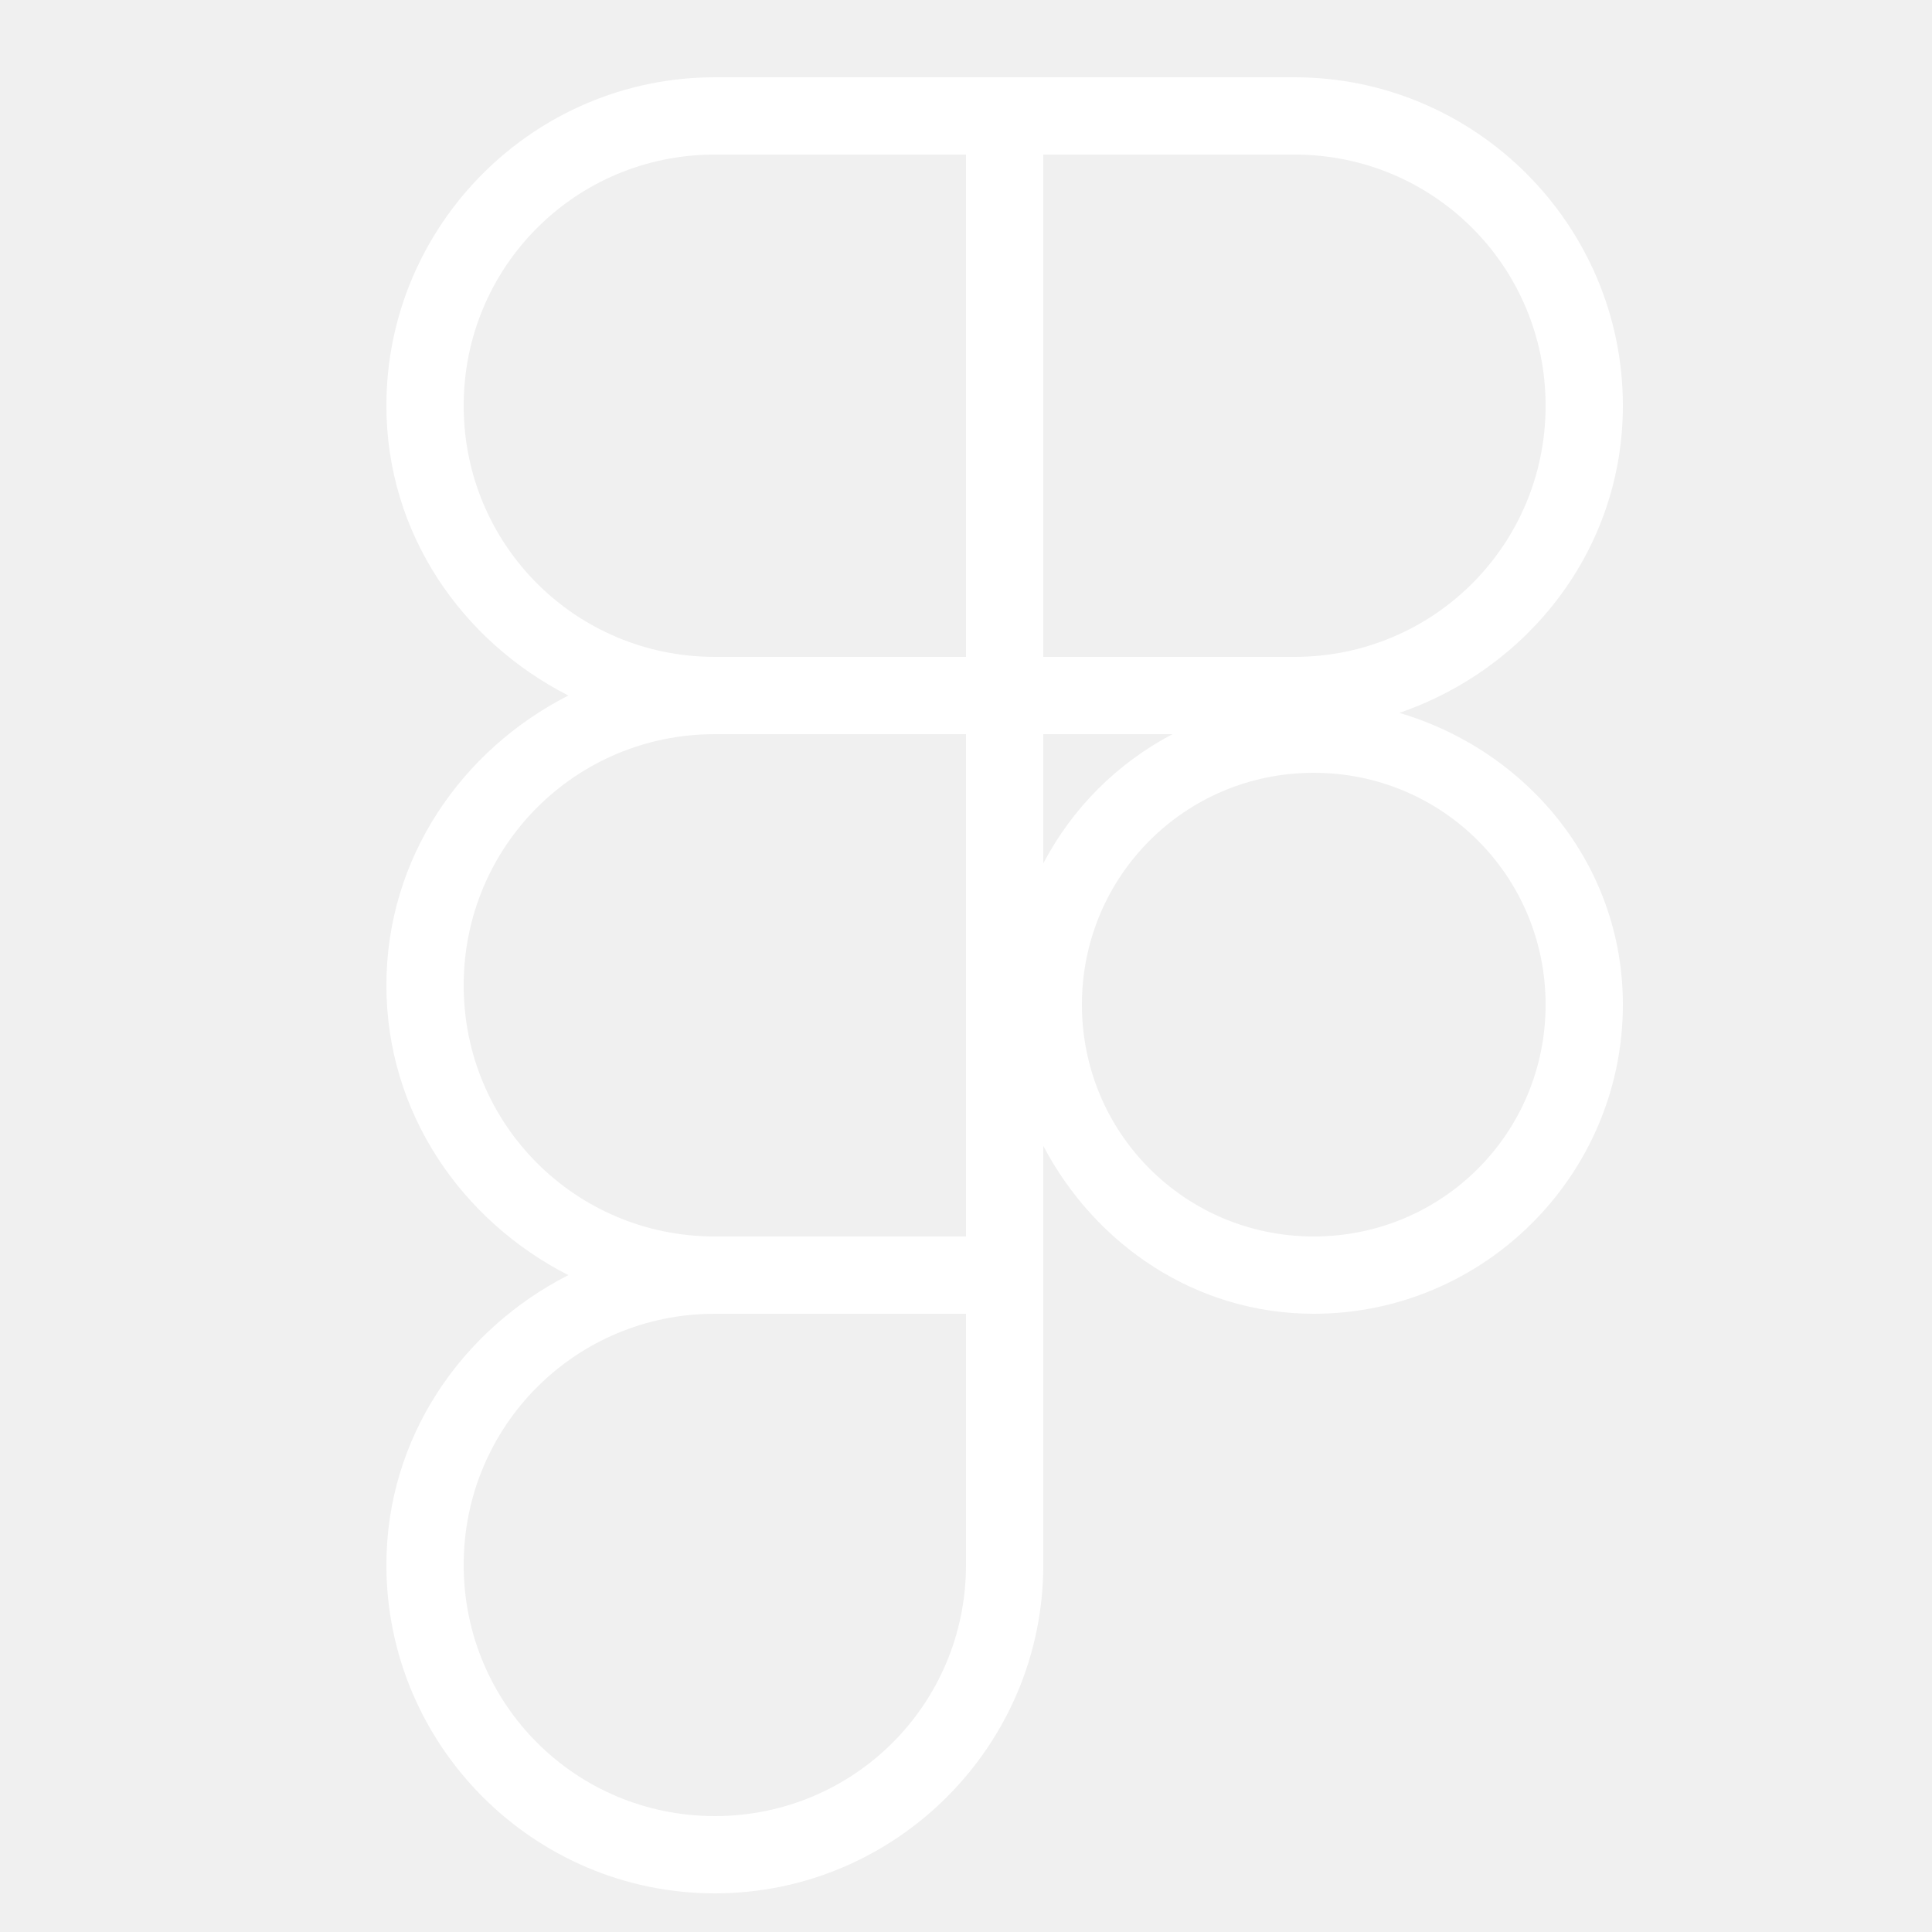
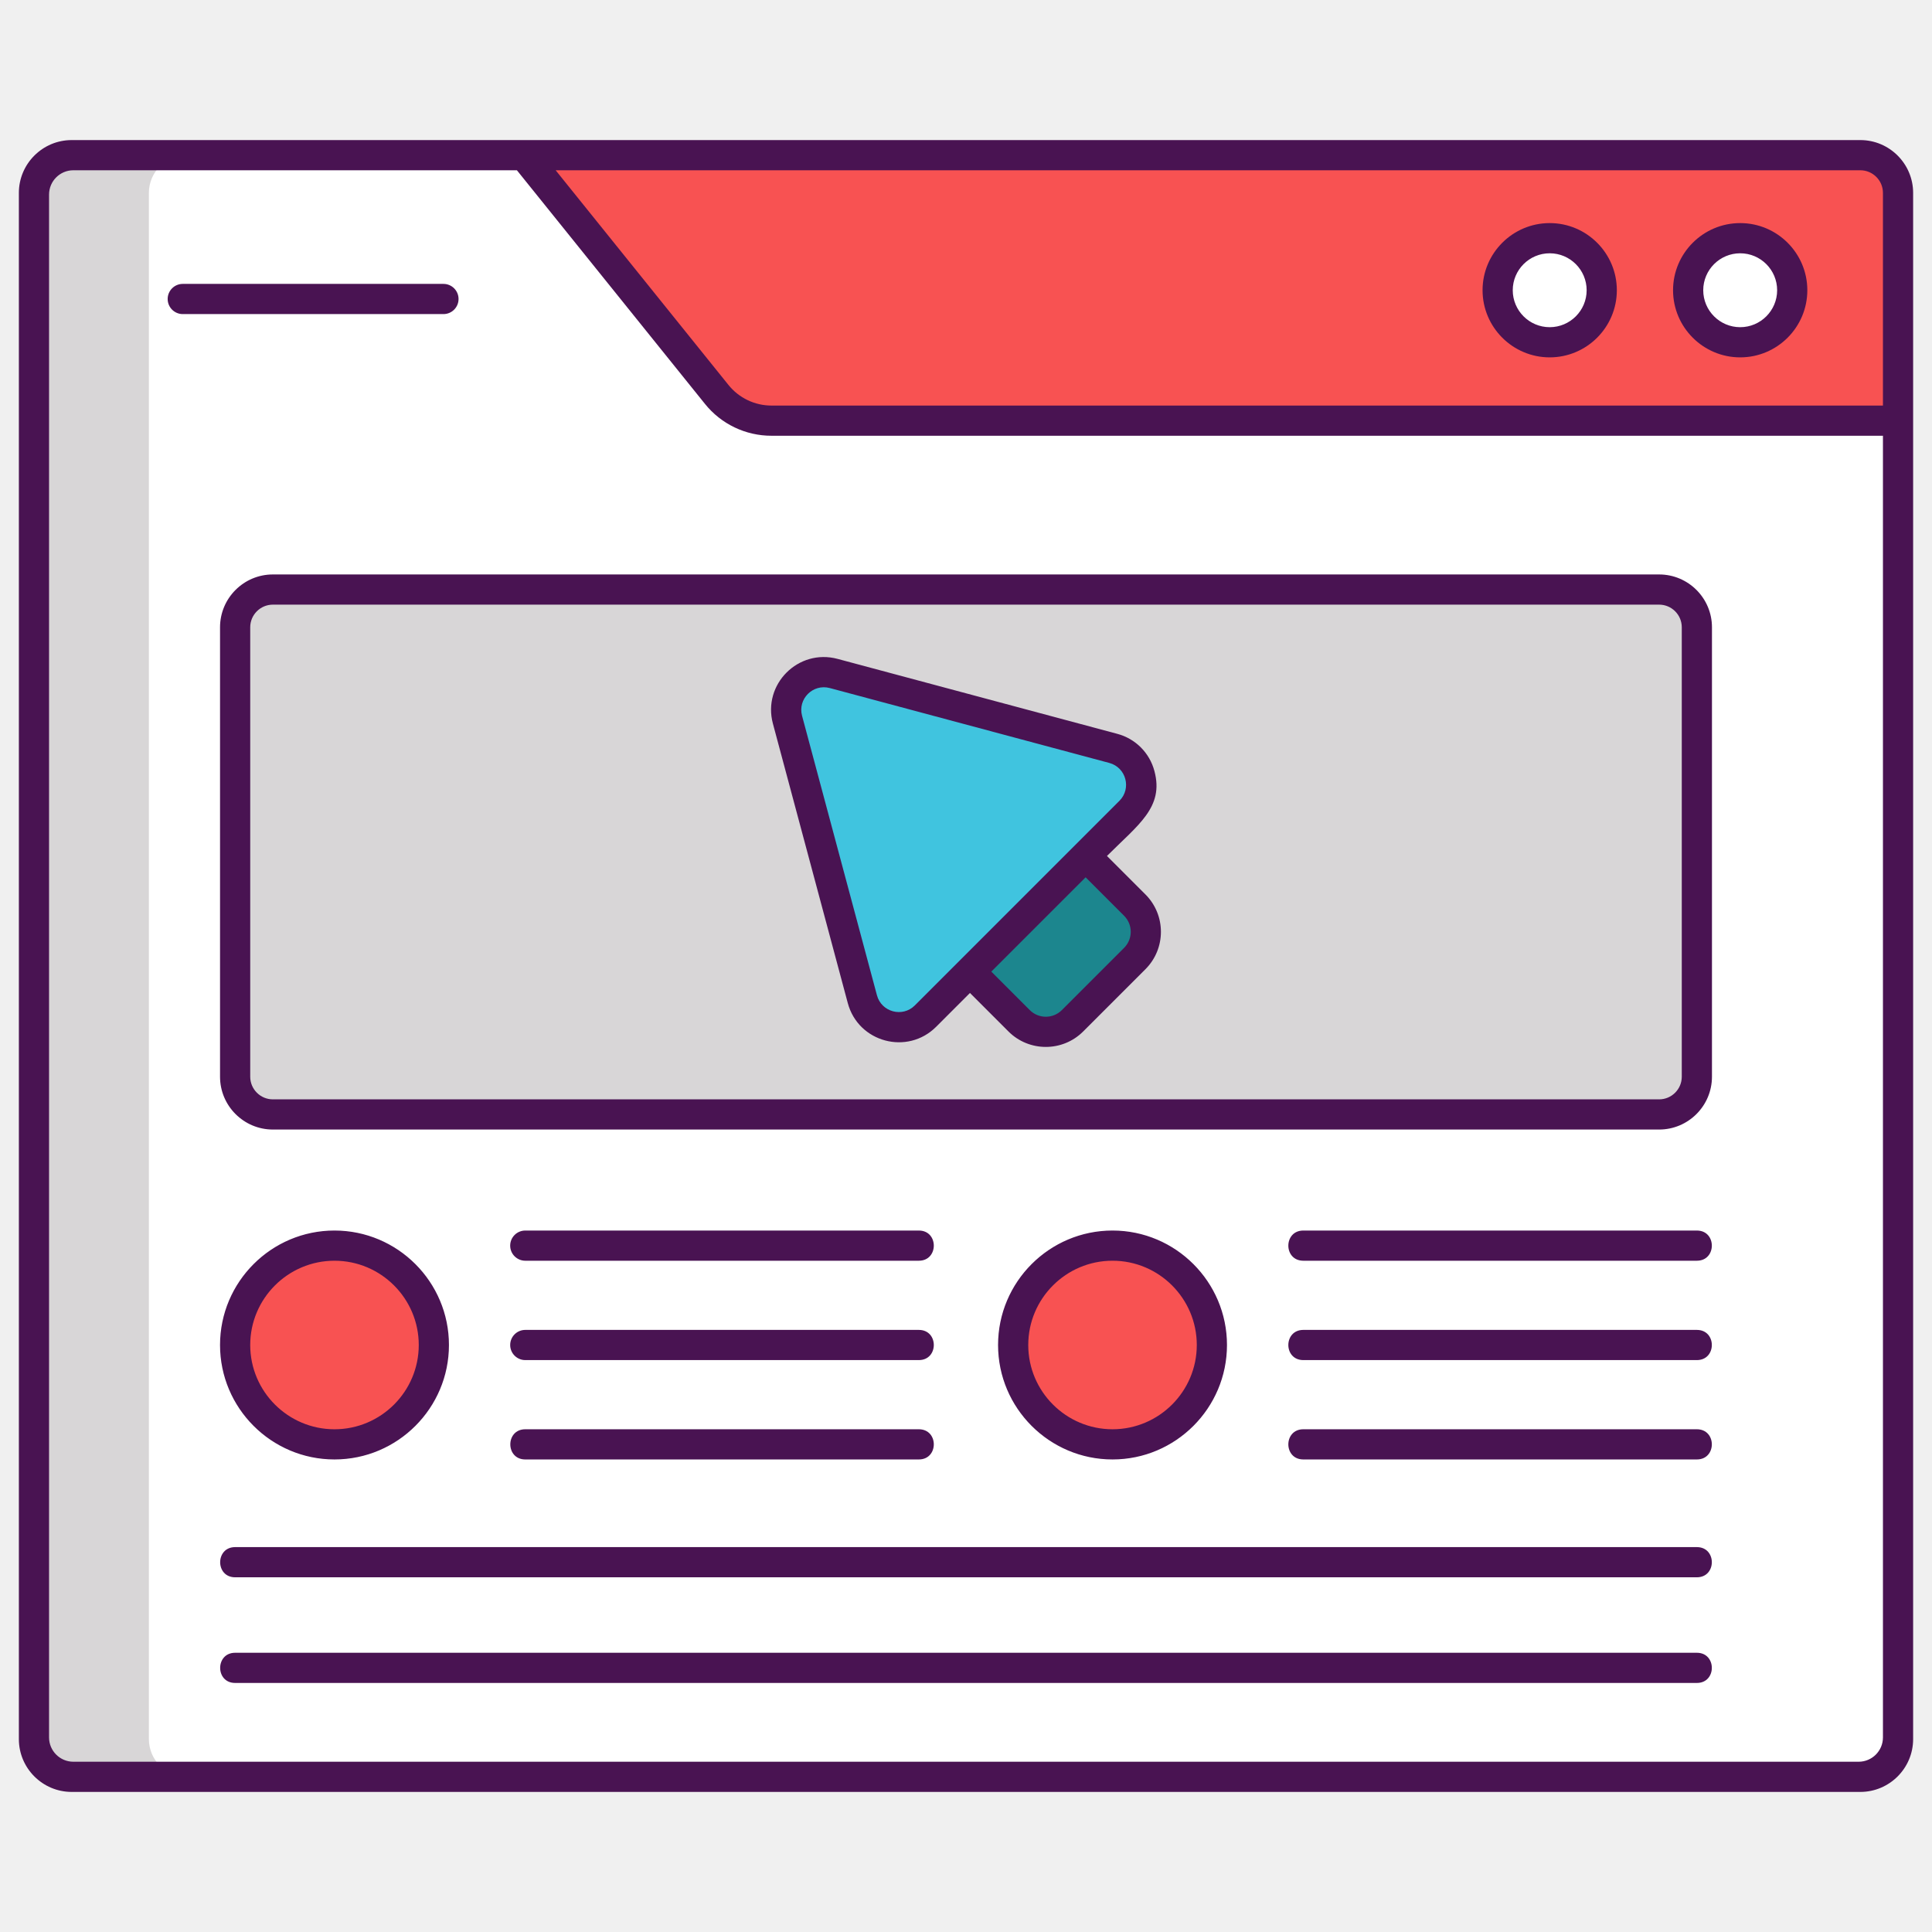
- <svg xmlns="http://www.w3.org/2000/svg" x="0px" y="0px" width="100" height="100" viewBox="0 0 50 50">
-   <path fill="#ffffff" d="M 18.5 2 C 13.818 2 10 5.818 10 10.5 C 10 13.8 11.95 16.593 14.709 18 C 11.95 19.407 10 22.2 10 25.5 C 10 28.8 11.95 31.593 14.709 33 C 11.95 34.407 10 37.2 10 40.5 C 10 45.182 13.818 49 18.5 49 C 23.182 49 27 45.182 27 40.5 L 27 33 L 27 29.656 C 28.341 32.202 30.932 34 34 34 C 38.406 34 42 30.406 42 26 C 42 22.378 39.526 19.429 36.215 18.449 C 39.554 17.302 42 14.22 42 10.5 C 42 5.818 38.182 2 33.5 2 L 26 2 L 18.5 2 z M 18.5 4 L 25 4 L 25 17 L 18.5 17 C 14.898 17 12 14.102 12 10.5 C 12 6.898 14.898 4 18.5 4 z M 27 4 L 33.5 4 C 37.102 4 40 6.898 40 10.5 C 40 14.102 37.102 17 33.5 17 L 27 17 L 27 4 z M 18.5 19 L 25 19 L 25 32 L 18.5 32 C 14.898 32 12 29.102 12 25.5 C 12 21.898 14.898 19 18.5 19 z M 27 19 L 30.344 19 C 28.909 19.756 27.756 20.909 27 22.344 L 27 19 z M 34 20 C 37.326 20 40 22.674 40 26 C 40 29.326 37.326 32 34 32 C 30.674 32 28 29.326 28 26 C 28 22.674 30.674 20 34 20 z M 18.5 34 L 25 34 L 25 40.5 C 25 44.102 22.102 47 18.5 47 C 14.898 47 12 44.102 12 40.5 C 12 36.898 14.898 34 18.5 34 z">
-     </path>
+ <svg xmlns="http://www.w3.org/2000/svg" version="1.1" id="Layer_1" x="0" y="0" viewBox="0 0 256 256" style="enable-background:new 0 0 256 256" xml:space="preserve">
+   <style>
+         .st1 {
+             fill: #f85252
+         }
+ 
+         .st4 {
+             fill: #d8d6d7
+         }
+ 
+         .st5 {
+             fill: #fff
+         }
+ 
+         .st8 {
+             fill: #491352
+         }
+     </style>
+   <path class="st1" d="M246.5 235.439H9.5a5 5 0 0 1-5-5V25.561a5 5 0 0 1 5-5h237a5 5 0 0 1 5 5V230.44a5 5 0 0 1-5 4.999z" />
+   <path class="st4" d="M251.5 55.74v174.7c0 2.76-2.24 5-5 5H9.5c-2.76 0-5-2.24-5-5V25.56c0-2.76 2.24-5 5-5h59.95l25.51 31.7a9.345 9.345 0 0 0 7.28 3.48H251.5z" />
+   <path class="st5" d="M251.5 55.74v174.7a5 5 0 0 1-5 5H24.73a5 5 0 0 1-5-5V25.56a5 5 0 0 1 5-5h44.72l25.51 31.7a9.345 9.345 0 0 0 7.28 3.48H251.5z" />
+   <circle class="st5" cx="205.342" cy="38.457" r="6.896" />
+   <circle class="st5" cx="230.584" cy="38.457" r="6.896" />
+   <circle class="st1" cx="44.322" cy="178.219" r="13.166" />
+   <path class="st4" d="M219.844 147.67H36.156a5 5 0 0 1-5-5V83.118a5 5 0 0 1 5-5h183.688a5 5 0 0 1 5 5v59.552a5 5 0 0 1-5 5z" />
+   <circle class="st1" cx="147.415" cy="178.219" r="13.166" />
+   <path d="m104.344 95.362 9.923 37.034c.996 3.718 5.644 4.963 8.365 2.241l27.111-27.111c2.722-2.722 1.476-7.369-2.241-8.365l-37.034-9.923c-3.718-.996-7.12 2.406-6.124 6.124z" style="fill:#40c4df" />
+   <path d="m150.367 127.006-8.255 8.255a5 5 0 0 1-7.071 0l-6.516-6.516 15.326-15.326 6.516 6.516a5.001 5.001 0 0 1 0 7.071z" style="fill:#1c868e" />
+   <path class="st8" d="M246.5 18.561H9.5c-3.86 0-7 3.14-7 7v204.878c0 3.86 3.14 7 7 7h237c3.859 0 7-3.14 7-7V25.561c0-3.86-3.141-7-7-7zm3 211.659a3.223 3.223 0 0 1-3.22 3.219H9.719A3.223 3.223 0 0 1 6.5 230.22V25.78a3.223 3.223 0 0 1 3.219-3.219h58.773L93.404 53.51a11.284 11.284 0 0 0 8.832 4.229H249.5V230.22zm0-176.481H102.235a7.304 7.304 0 0 1-5.715-2.737L73.627 22.561H246.5c1.654 0 3 1.346 3 3v28.178z" />
+   <path class="st8" d="M60.76 39.618a2 2 0 0 0-2-2H24.217a2 2 0 0 0 0 4H58.76a2 2 0 0 0 2-2zM205.343 29.561c-4.905 0-8.896 3.991-8.896 8.896 0 4.905 3.991 8.896 8.896 8.896 4.905 0 8.896-3.991 8.896-8.896 0-4.905-3.991-8.896-8.896-8.896zm0 13.793c-2.7 0-4.896-2.196-4.896-4.896s2.196-4.896 4.896-4.896 4.896 2.197 4.896 4.896-2.196 4.896-4.896 4.896zM44.322 193.385c8.363 0 15.166-6.803 15.166-15.166s-6.803-15.167-15.166-15.167-15.167 6.804-15.167 15.167 6.804 15.166 15.167 15.166zm0-26.332c6.157 0 11.166 5.009 11.166 11.167 0 6.157-5.009 11.166-11.166 11.166s-11.167-5.009-11.167-11.166c.001-6.158 5.01-11.167 11.167-11.167zM230.584 29.561c-4.905 0-8.896 3.991-8.896 8.896 0 4.905 3.99 8.896 8.896 8.896s8.896-3.991 8.896-8.896c0-4.905-3.991-8.896-8.896-8.896zm0 13.793c-2.699 0-4.896-2.196-4.896-4.896s2.196-4.896 4.896-4.896c2.7 0 4.896 2.197 4.896 4.896s-2.196 4.896-4.896 4.896zM29.156 83.118v59.552c0 3.86 3.14 7 7 7h183.688c3.859 0 7-3.14 7-7V83.118c0-3.86-3.141-7-7-7H36.156c-3.86 0-7 3.14-7 7zm193.688 0v59.552c0 1.654-1.346 3-3 3H36.156c-1.654 0-3-1.346-3-3V83.118c0-1.654 1.346-3 3-3h183.688c1.654 0 3 1.345 3 3zM69.602 167.053h52.149c2.642 0 2.646-4 0-4H69.602a2 2 0 0 0 0 4zM69.602 180.219h52.149c2.642 0 2.646-4 0-4H69.602a2 2 0 0 0 0 4zM69.602 189.385c-2.642 0-2.646 4 0 4h52.149c2.642 0 2.646-4 0-4H69.602zM162.581 178.219c0-8.363-6.804-15.167-15.166-15.167s-15.166 6.804-15.166 15.167 6.804 15.166 15.166 15.166 15.166-6.803 15.166-15.166zm-26.332 0c0-6.157 5.009-11.167 11.166-11.167s11.166 5.009 11.166 11.167c0 6.157-5.009 11.166-11.166 11.166s-11.166-5.009-11.166-11.166zM224.844 163.053h-52.149c-2.642 0-2.646 4 0 4h52.149c2.642 0 2.646-4 0-4zM224.844 176.219h-52.149c-2.642 0-2.646 4 0 4h52.149c2.642 0 2.646-4 0-4zM224.844 189.385h-52.149c-2.642 0-2.646 4 0 4h52.149c2.642 0 2.646-4 0-4zM224.844 205H31.156c-2.642 0-2.646 4 0 4h193.688c2.642 0 2.646-4 0-4zM224.844 219H31.156c-2.642 0-2.646 4 0 4h193.688c2.642 0 2.646-4 0-4z" />
+   <path class="st8" d="M112.336 132.914c1.396 5.212 7.902 6.946 11.711 3.138l4.478-4.479 5.102 5.103c2.728 2.729 7.171 2.729 9.899 0l8.255-8.255a7.008 7.008 0 0 0 0-9.899l-5.102-5.102c4.152-4.152 7.573-6.448 6.291-11.24a6.93 6.93 0 0 0-4.95-4.95l-37.034-9.923c-5.21-1.396-9.969 3.367-8.573 8.573l9.923 37.034zm36.617-11.565a3.005 3.005 0 0 1 0 4.243l-8.255 8.254a3.004 3.004 0 0 1-4.243 0l-5.102-5.102 12.497-12.497 5.103 5.102zM109.951 91.17l37.034 9.923c2.23.597 2.979 3.384 1.345 5.019l-27.11 27.111c-1.633 1.635-4.422.885-5.02-1.345l-9.923-37.034c-.598-2.229 1.438-4.271 3.674-3.674z" />
</svg>
